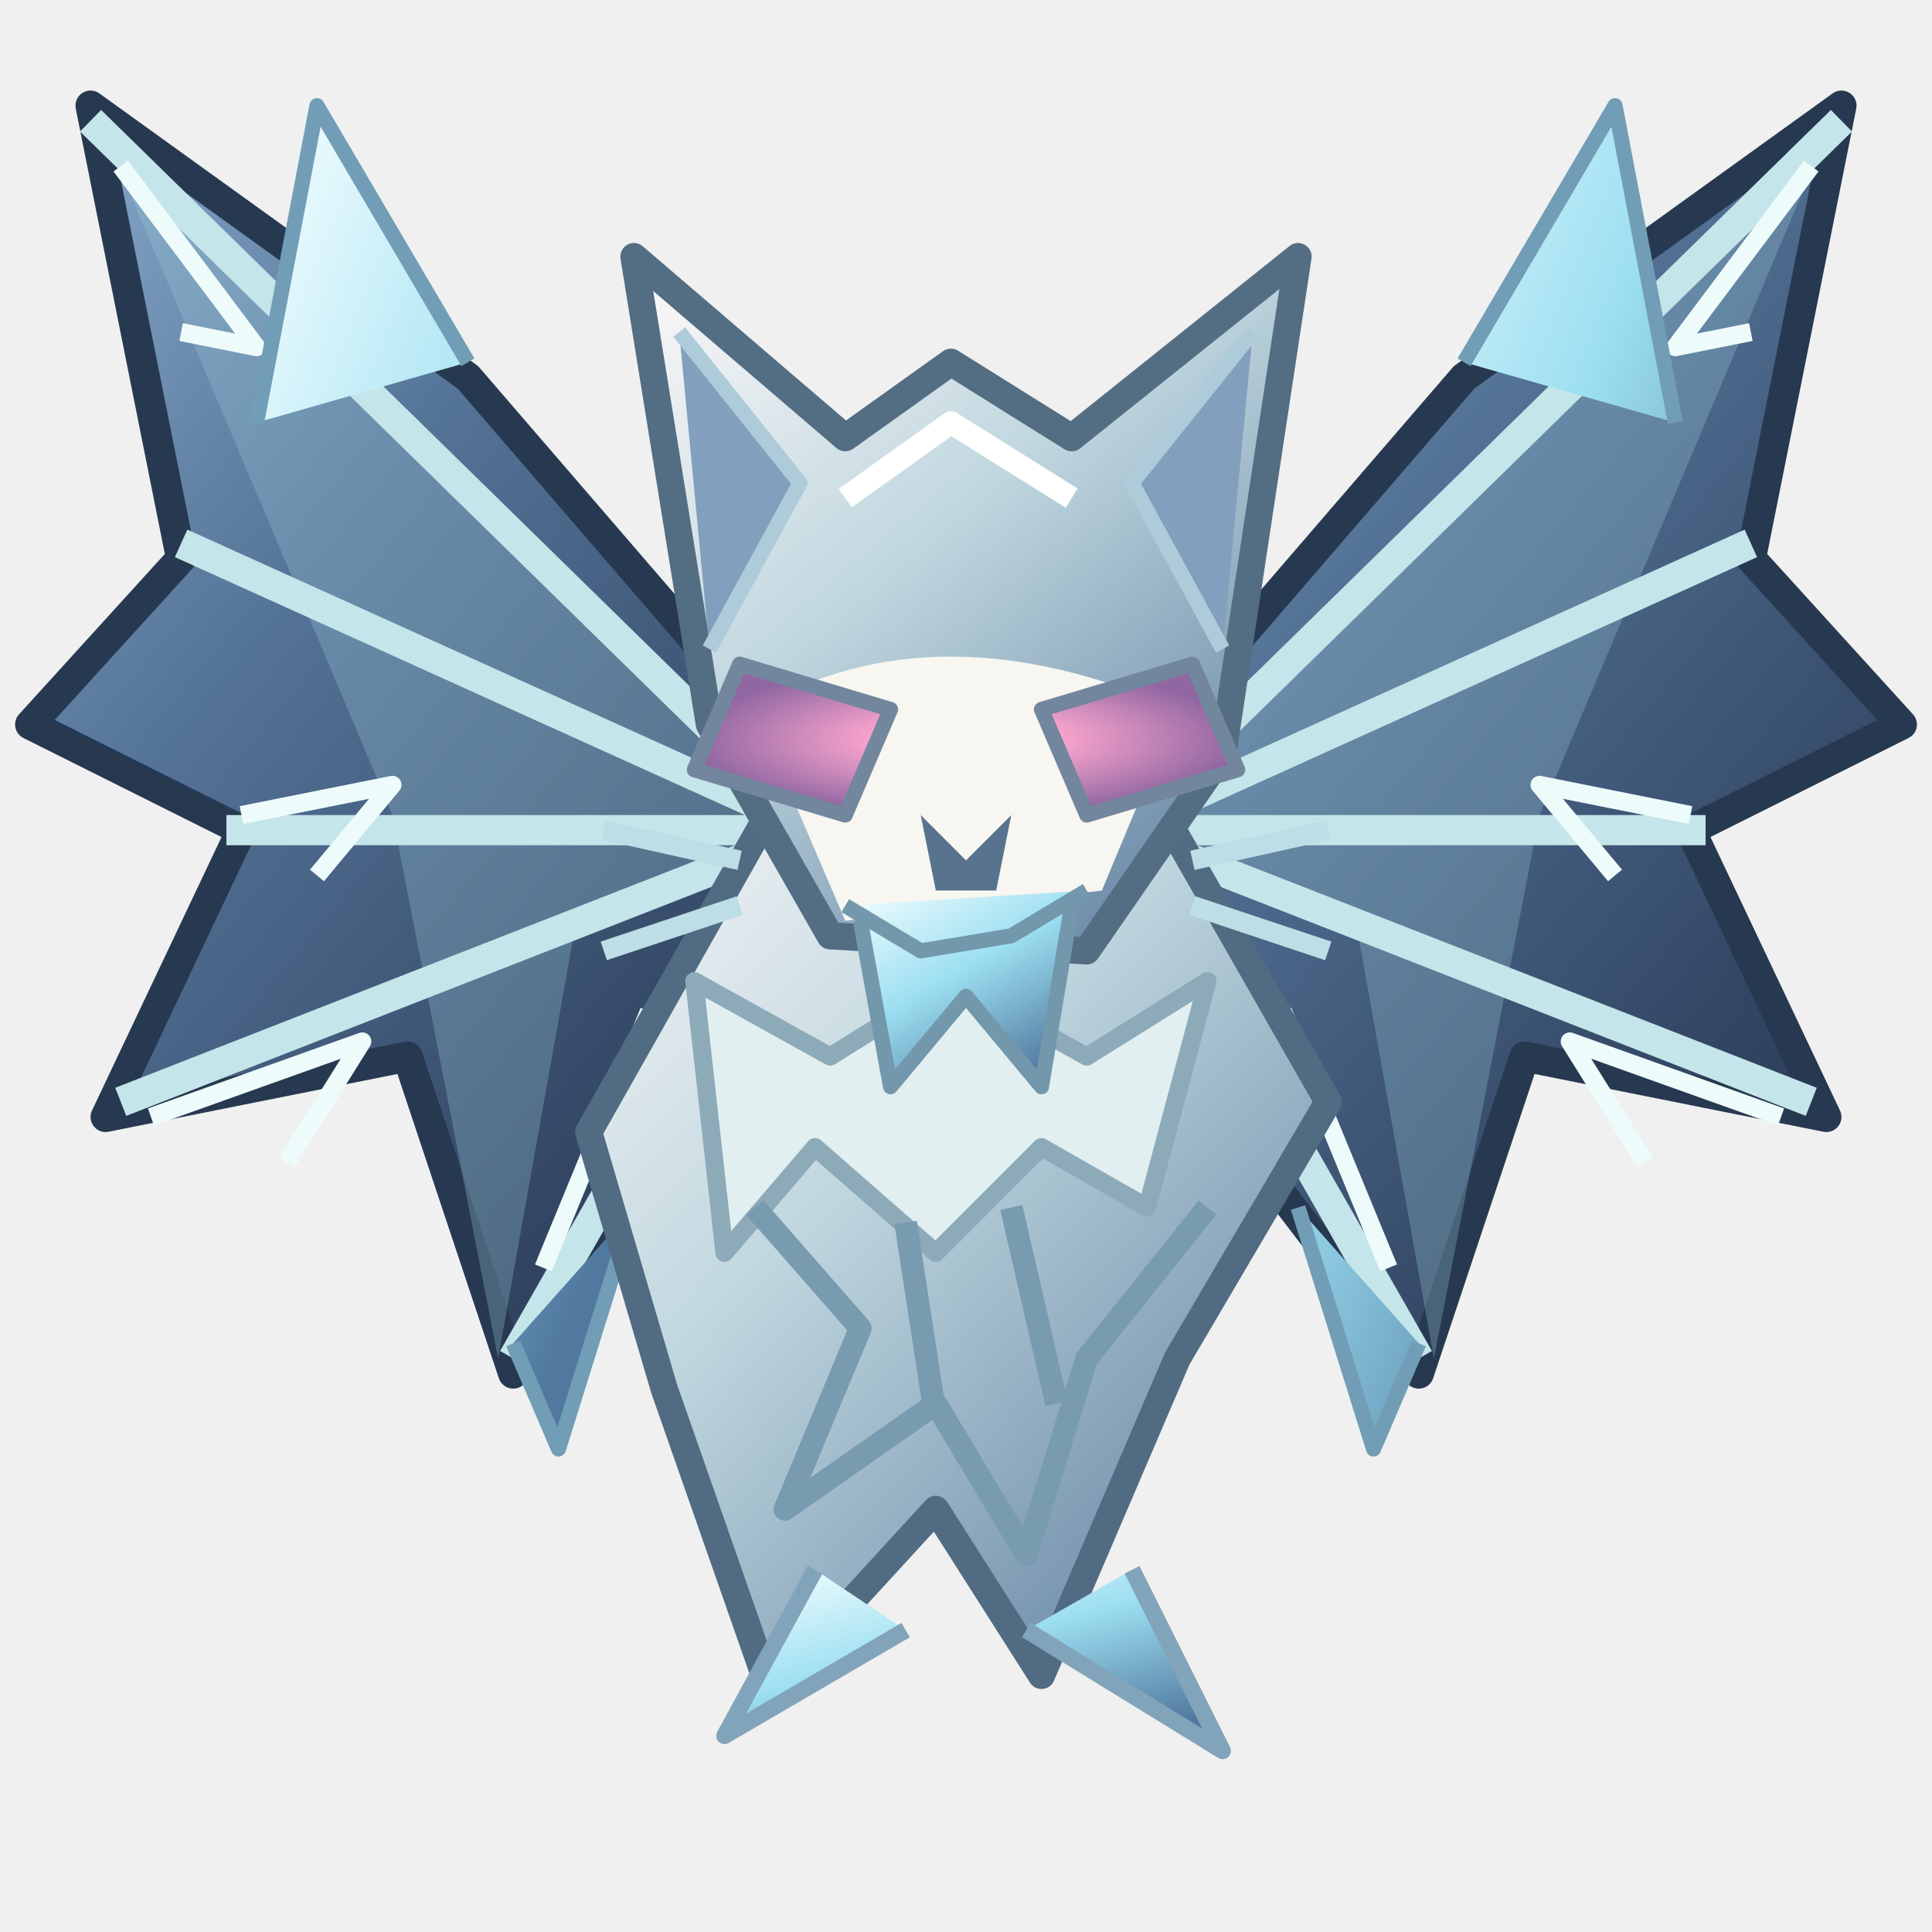
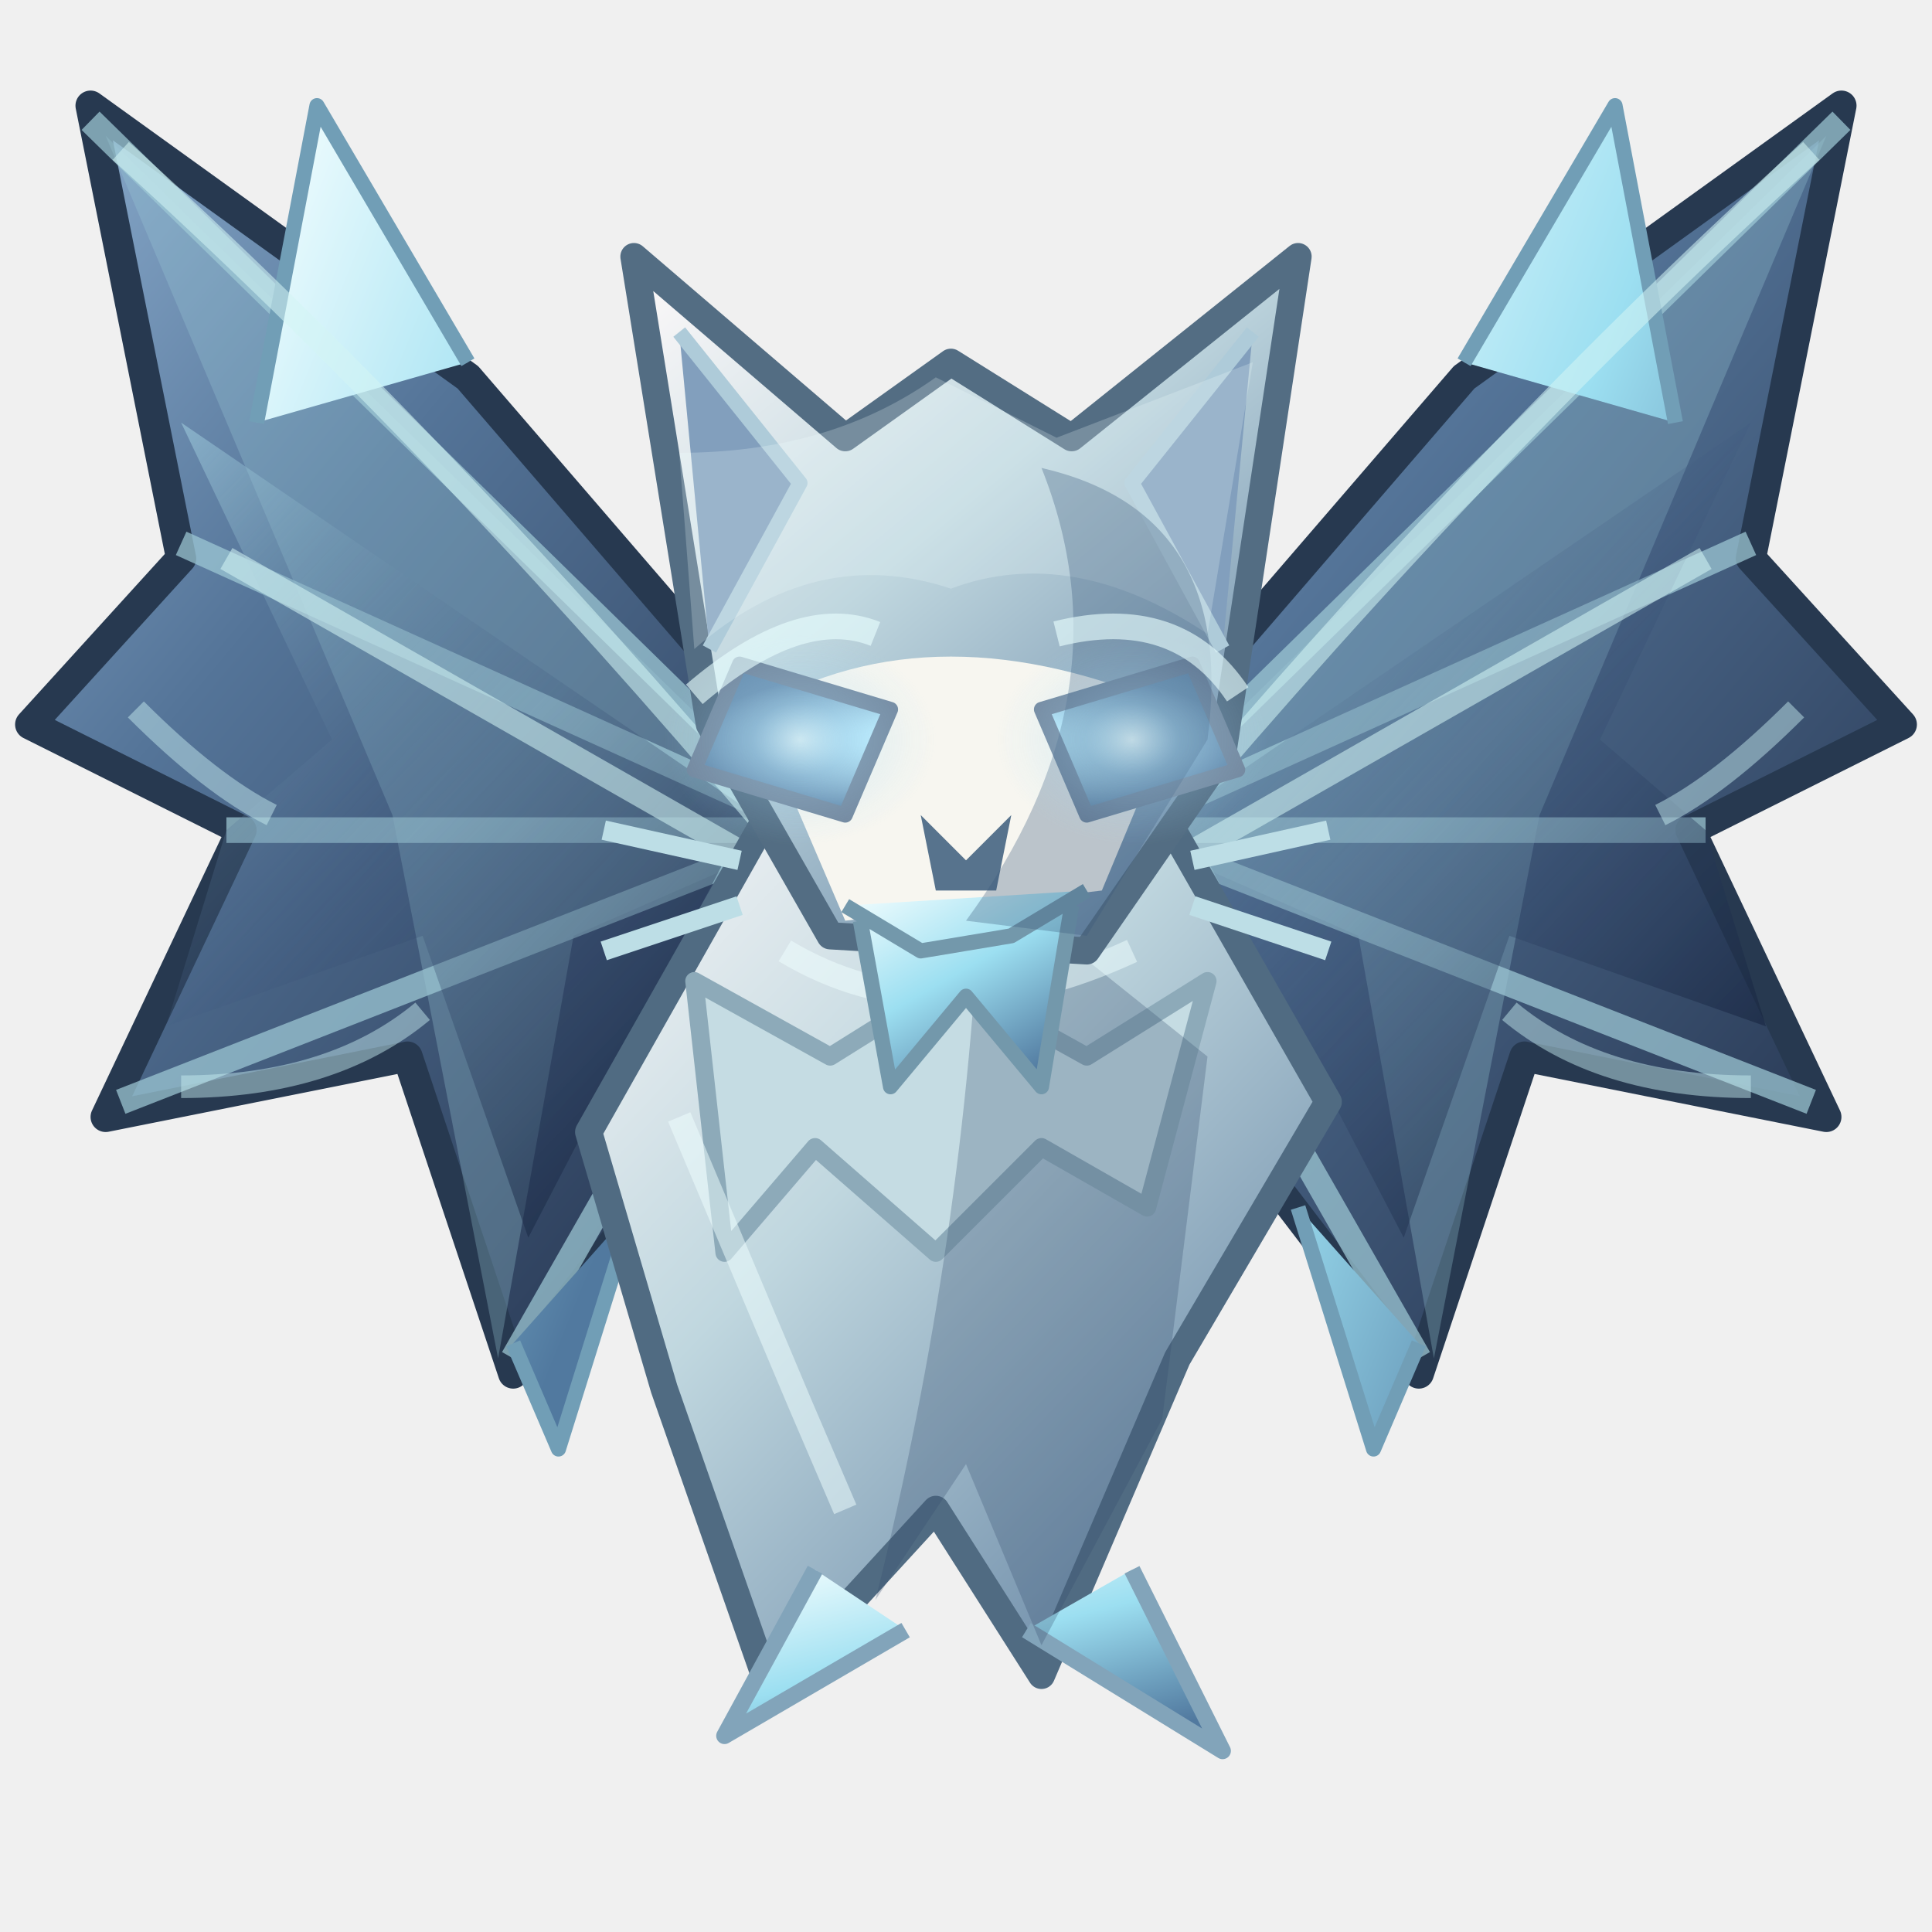
<svg xmlns="http://www.w3.org/2000/svg" viewBox="0 0 128 128">
  <defs>
    <linearGradient id="membrane" x2=".8" y2="1">
      <stop stop-color="#8baccd" />
      <stop offset=".38" stop-color="#547498" />
      <stop offset="1" stop-color="#263550" />
    </linearGradient>
    <linearGradient id="fur" x2=".8" y2="1">
      <stop stop-color="#fffafa" />
      <stop offset=".46" stop-color="#c0d7df" />
      <stop offset="1" stop-color="#6483a2" />
    </linearGradient>
    <linearGradient id="ice" x2=".7" y2="1">
      <stop stop-color="#f7ffff" />
      <stop offset=".5" stop-color="#9cdff1" />
      <stop offset="1" stop-color="#51799f" />
    </linearGradient>
    <radialGradient id="eye">
      <stop stop-color="#fff4f4" />
-       <stop offset=".36" stop-color="#f5a2cb" />
-       <stop offset="1" stop-color="#9167a2" />
+       <stop offset=".36" stop-color="#b8e8fa" />
+       <stop offset="1" stop-color="#668cae" />
+     </radialGradient>
+     <linearGradient id="wing-shade" x1="0" y1="0" x2=".8" y2="1">
+       <stop stop-color="#acdce9" stop-opacity=".5" />
+       <stop offset=".5" stop-color="#395279" stop-opacity=".2" />
+       <stop offset="1" stop-color="#111d36" stop-opacity=".65" />
+     </linearGradient>
+     <radialGradient id="frost-glow">
+       <stop stop-color="#efffff" stop-opacity=".9" />
+       <stop offset=".35" stop-color="#aeddf4" stop-opacity=".44" />
+       <stop offset="1" stop-color="#a9def5" stop-opacity="0" />
    </radialGradient>
  </defs>
  <g data-part="left-wing" data-pivot="55 52" data-motion="wing-left" stroke-linejoin="round">
    <path d="M56 54 31 25 6 7 12 37 2 48 16 55 7 74 27 70 34 91 47 74 58 65Z" fill="url(#membrane)" stroke="#273950" stroke-width="2" />
    <path d="M54 55 7 9l19 45 7 36 5-28Z" fill="#9ac8d7" opacity=".3" />
-     <path d="M54 55 6 8m48 47L12 36m42 19L15 55m39 0L8 73m46-18L34 90" fill="none" stroke="#c4e5e9" stroke-width="2" />
-     <path d="m8 11 9 12-5-1m4 32 10-2-5 6m-11 16 14-5-5 8m17 7 7-17" fill="none" stroke="#eefbfb" stroke-width="1.2" />
+     <path d="M54 55 6 8m48 47L12 36m42 19L15 55m39 0L8 73m46-18L34 90" fill="none" stroke="#9ec9d5" stroke-width="1.7" opacity=".72" />
    <path d="M31 24 21 7l-4 21m17 61 3 7 5-16" fill="url(#ice)" stroke="#719eb6" stroke-width="1" />
+     <path d="M53 56 12 28l10 21-7 6-4 13 17-6 7 20 13-25Z" fill="url(#wing-shade)" />
+     <path d="M51 55Q29 29 8 10m42 47L15 37" stroke="#d3f5f4" stroke-width="1.6" opacity=".56" fill="none" />
+     <path d="M9 47q5 5 9 7m-6 18q10 0 16-5" stroke="#c7ecf0" stroke-width="1.5" opacity=".48" fill="none" />
  </g>
  <g data-part="right-wing" data-pivot="73 52" data-motion="wing-right" stroke-linejoin="round">
    <path d="m72 54 25-29 25-18-6 30 10 11-14 7 9 19-20-4-7 21-13-17-11-9Z" fill="url(#membrane)" stroke="#273950" stroke-width="2" />
    <path d="m74 55 47-46-19 45-7 36-5-28Z" fill="#9ac8d7" opacity=".3" />
-     <path d="M74 55 122 8M74 55l42-19M74 55l39 0M74 55l46 18M74 55l20 35" fill="none" stroke="#c4e5e9" stroke-width="2" />
-     <path d="m120 11-9 12 5-1m-4 32-10-2 5 6m11 16-14-5 5 8m-17 7-7-17" fill="none" stroke="#eefbfb" stroke-width="1.2" />
+     <path d="M74 55 122 8M74 55l42-19M74 55l39 0M74 55l46 18M74 55l20 35" fill="none" stroke="#9ec9d5" stroke-width="1.7" opacity=".72" />
    <path d="m97 24 10-17 4 21m-17 61-3 7-5-16" fill="url(#ice)" stroke="#719eb6" stroke-width="1" />
+     <path d="m75 56 41-28-10 21 7 6 4 13-17-6-7 20-13-25Z" fill="url(#wing-shade)" />
+     <path d="M77 55q22-26 43-45M78 57l35-20" stroke="#d3f5f4" stroke-width="1.6" opacity=".56" fill="none" />
+     <path d="m119 47q-5 5-9 7m6 18q-10 0-16-5" stroke="#c7ecf0" stroke-width="1.5" opacity=".48" fill="none" />
  </g>
  <g data-part="floating-body" data-pivot="64 71" data-motion="static" stroke-linejoin="round">
    <path d="M52 52q12-9 24 0l12 21-10 17-9 21-7-11-11 12-7-20-5-17Z" fill="url(#fur)" stroke="#506b82" stroke-width="1.8" />
-     <path d="m46 65 9 5 8-5 9 5 8-5-4 15-7-4-7 7-8-7-6 7Z" fill="#e1eff1" stroke="#8daab9" stroke-width="1.2" />
-     <path d="m50 80 7 8-5 12 10-7 6 10 4-13 8-10m-20 1 2 13m5-14 3 13" fill="none" stroke="#789bb0" stroke-width="1.5" />
+     <path d="m46 65 9 5 8-5 9 5 8-5-4 15-7-4-7 7-8-7-6 7Z" fill="#c5dce3" stroke="#8daab9" stroke-width="1.2" />
    <path d="m54 104-6 11 12-7m15-4 6 12-13-8" fill="url(#ice)" stroke="#82a4ba" stroke-width="1.1" />
+     <path d="m65 58 15 12-3 24-8 15-5-12-6 9q6-24 7-48Z" fill="#344a6b" opacity=".28" />
+     <path d="m45 74 8 19 3 7m-4-37q10 6 23 0" stroke="#f0ffff" stroke-width="1.6" opacity=".5" fill="none" />
  </g>
  <g data-part="head" data-pivot="64 47" data-motion="static" stroke-linejoin="round">
    <path d="M47 48 42 17l14 12 7-5 8 5 15-12-5 33-9 13-17-1Z" fill="url(#fur)" stroke="#536d83" stroke-width="1.8" />
    <path d="m45 22 8 10-6 11m36-21-8 10 6 11" fill="#829fbd" stroke="#aecbd9" stroke-width="1" />
    <path d="M50 47q12-7 28 0l-5 12-17 2Z" fill="#f7f6f0" />
    <path d="m49 44 10 3-3 7-10-3Zm30 0-10 3 3 7 10-3Z" fill="url(#eye)" stroke="#72869d" stroke-width="1" />
    <path d="m61 54 3 3 3-3-1 5h-4Z" fill="#57738d" />
    <path d="m56 60 5 3 6-1 5-3m-15 2 2 11 5-6 5 6 2-12" fill="url(#ice)" stroke="#7398ab" stroke-width="1" />
    <path d="m49 57-9-2m9 5-9 3m39-6 9-2m-9 5 9 3" fill="none" stroke="#bddee6" stroke-width="1.3" />
-     <path d="m56 33 7-5 8 5" fill="none" stroke="#ffffff" stroke-width="1.5" />
+     <path d="M45 30q10 0 17-5l8 4 13-5-3 18q-9-6-17-3-9-3-17 4Z" fill="#f2ffff" opacity=".22" />
+     <path d="M69 31q13 3 11 18l-8 13-8-1q11-15 5-30Z" fill="#39587c" opacity=".32" />
+     <ellipse cx="53" cy="49" rx="9" ry="7" fill="url(#frost-glow)" opacity=".67" />
+     <ellipse cx="75" cy="49" rx="9" ry="7" fill="url(#frost-glow)" opacity=".67" />
+     <path d="M46 46q7-6 12-4m12 0q8-2 12 4" stroke="#e9ffff" opacity=".62" stroke-width="1.7" fill="none" />
  </g>
</svg>
